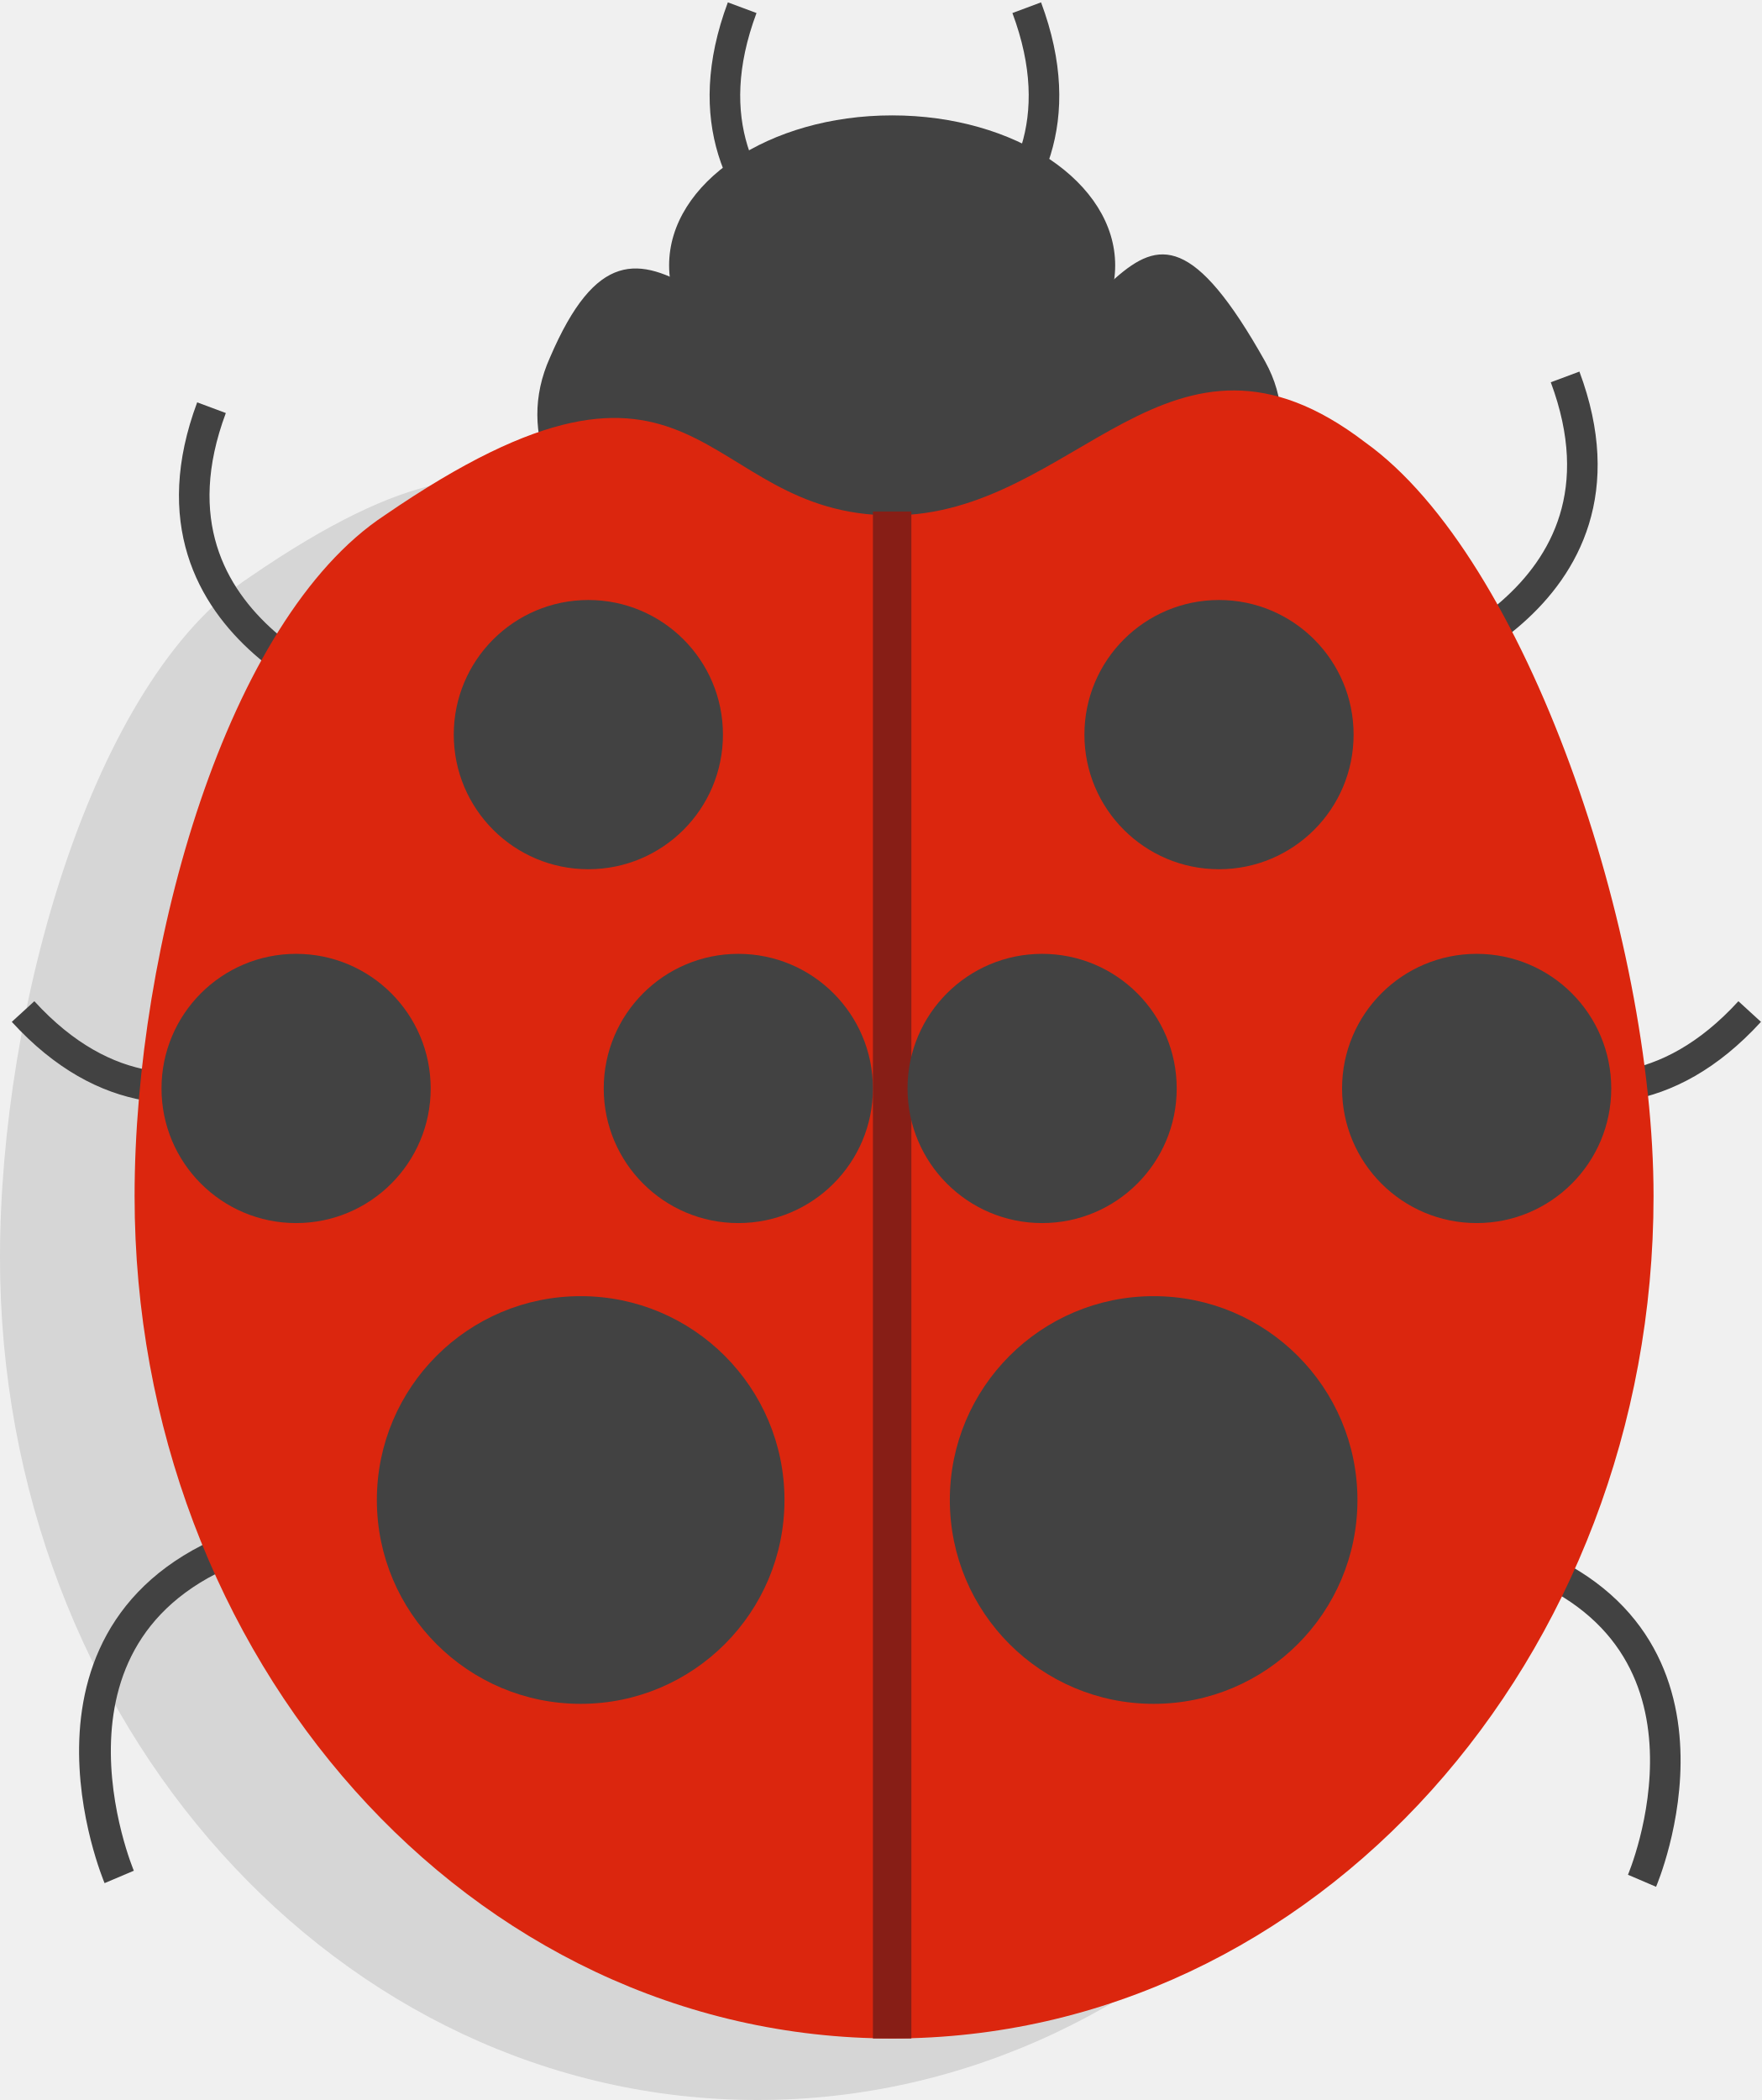
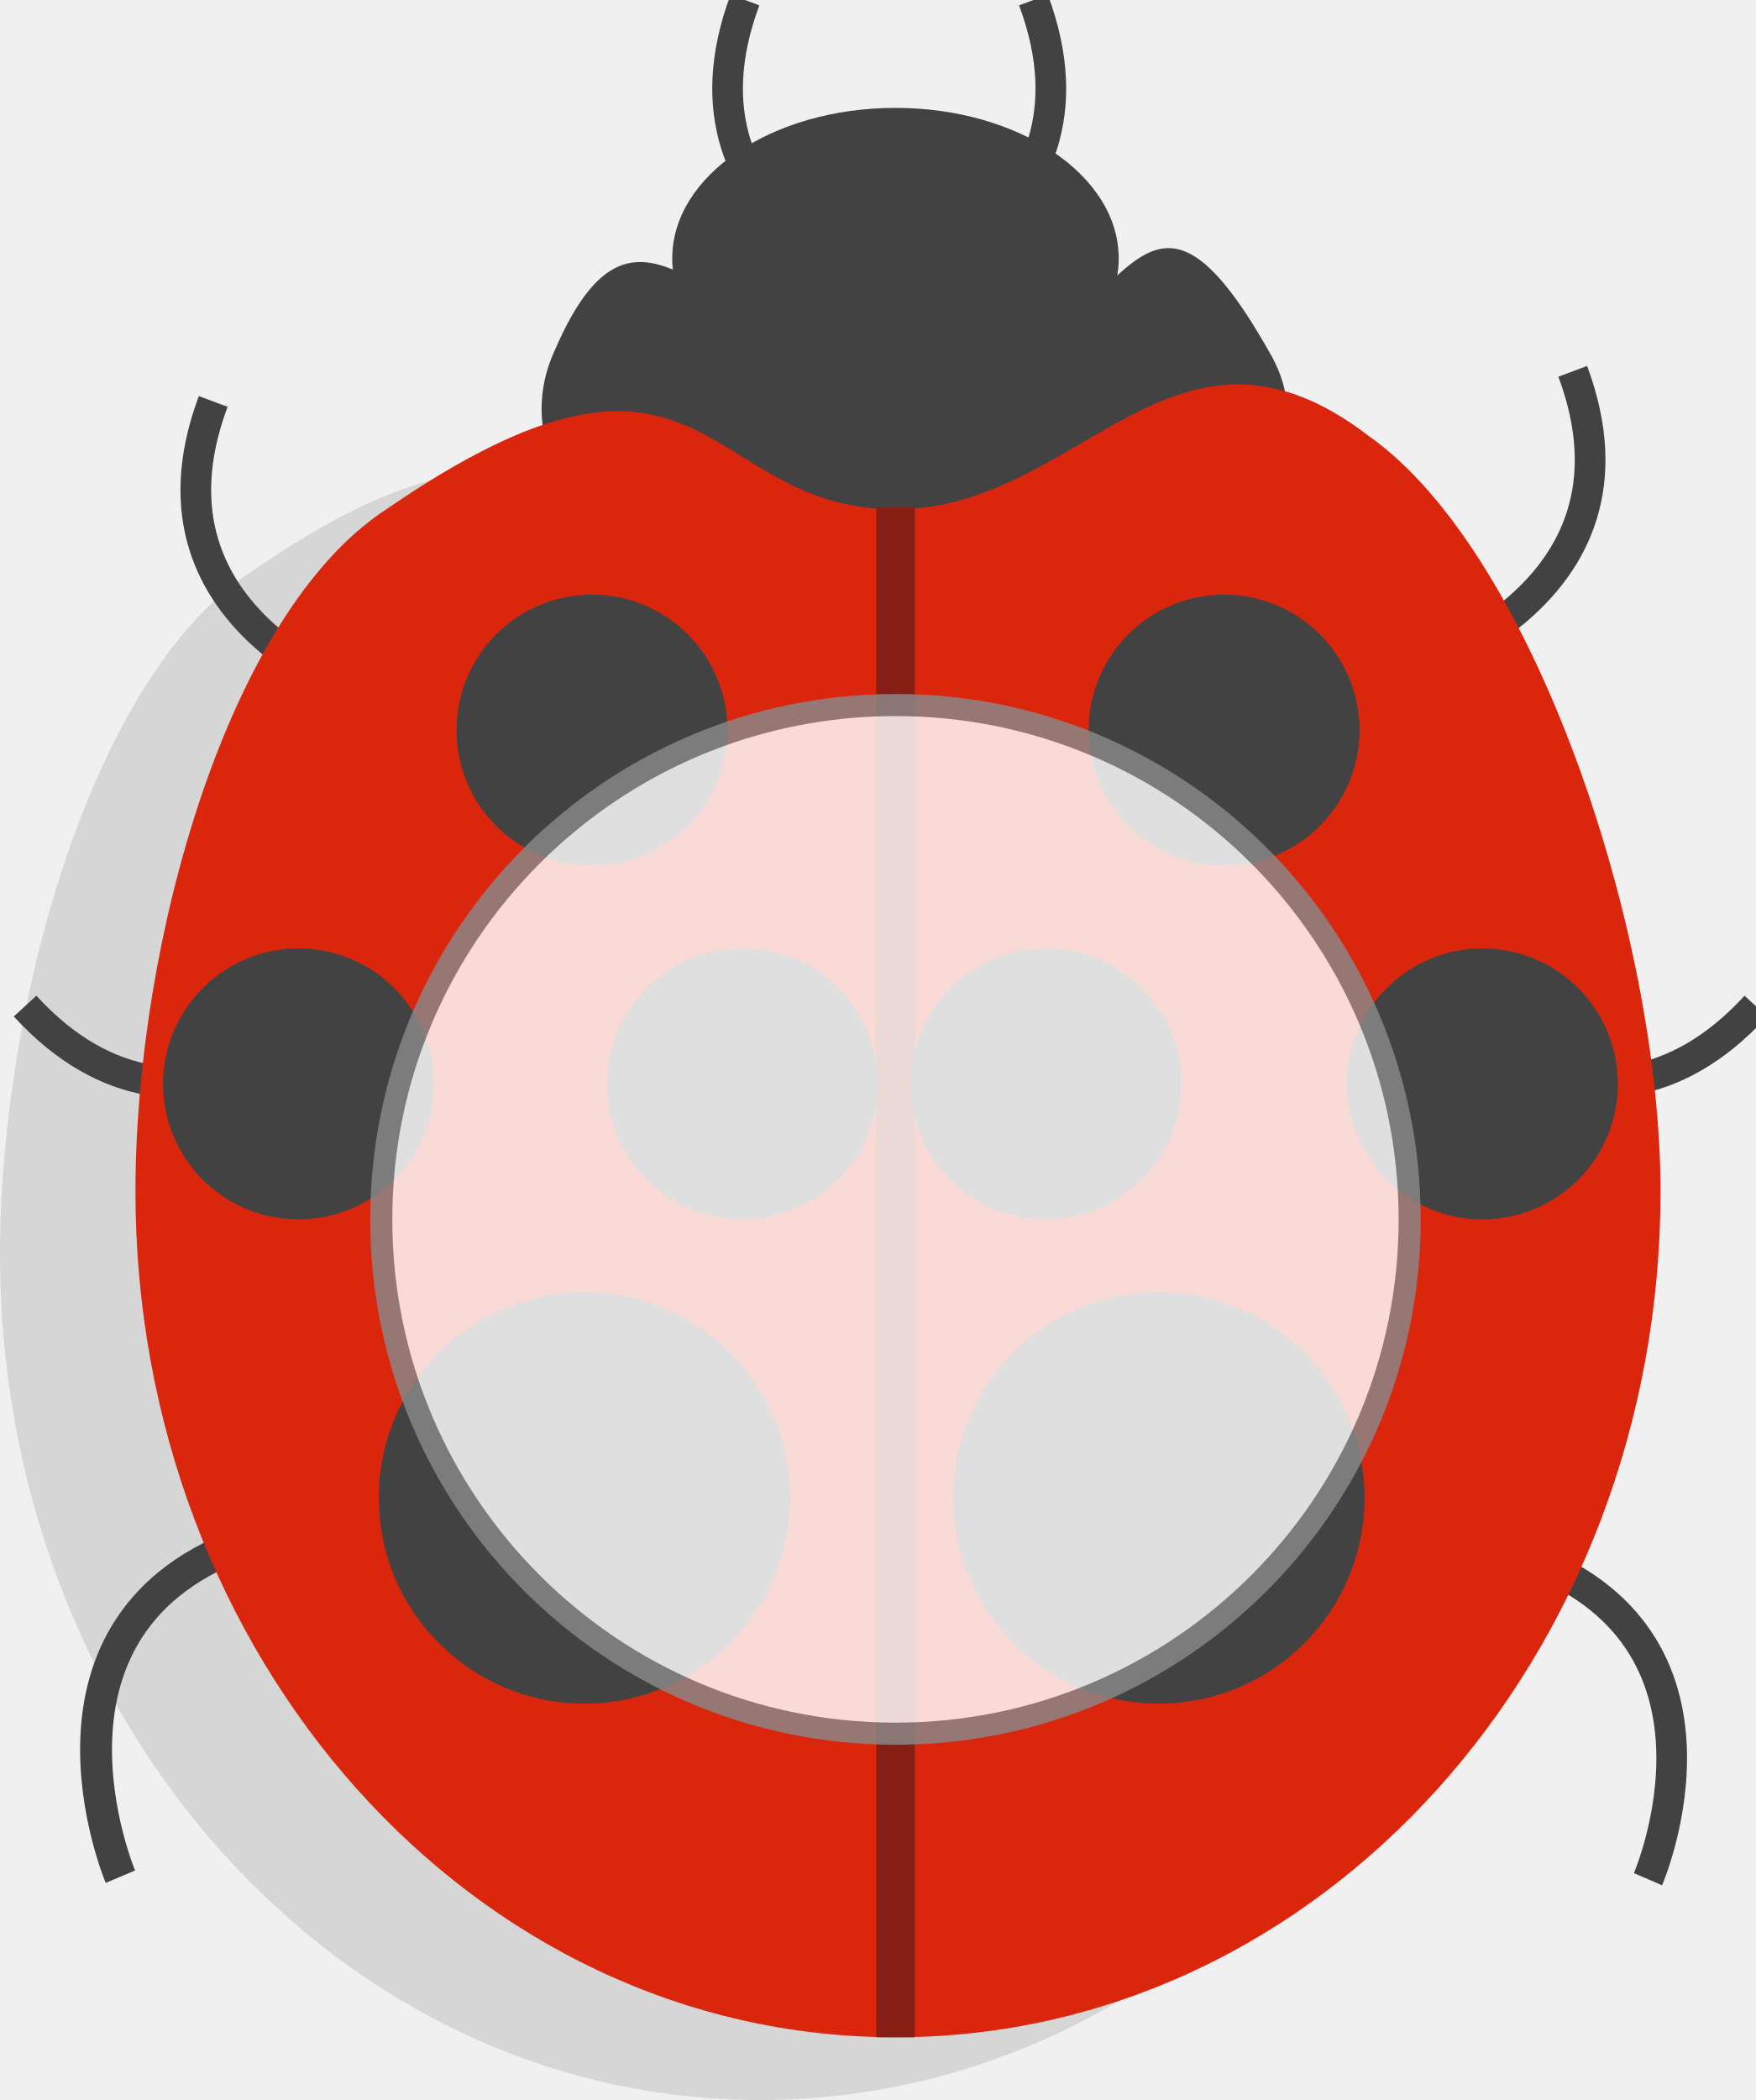
- <svg xmlns="http://www.w3.org/2000/svg" version="1.1" id="Layer_1" x="0px" y="0px" viewBox="0 0 45.8 54.6" style="enable-background:new 0 0 45.8 54.6;" xml:space="preserve">
+ <svg xmlns="http://www.w3.org/2000/svg" version="1.1" id="Layer_1" x="0px" y="0px" viewBox="-369.8 250.3 70 83.7" style="enable-background:new -369.8 250.3 70 83.7;" xml:space="preserve">
+   <style type="text/css">
+ 	.st0{opacity:0.11;fill:#020202;enable-background:new    ;}
+ 	.st1{fill:none;stroke:#424242;stroke-width:1.223;stroke-miterlimit:10;}
+ 	.st2{fill:#424242;}
+ 	.st3{fill:none;stroke:#424242;stroke-width:1.271;stroke-miterlimit:10;}
+ 	.st4{fill:#DB260E;}
+ 	.st5{fill:none;stroke:#871E16;stroke-width:1.538;stroke-miterlimit:10;}
+ 	.st6{opacity:0.83;fill:#FFFFFF;stroke:#898888;stroke-width:0.88;stroke-miterlimit:10;}
+ </style>
  <g>
-     <path style="opacity:0.11;fill-rule:evenodd;clip-rule:evenodd;fill:#020202;" d="M39.5,32.7c0,12.1-8.9,21.9-19.8,21.9   S0,44.8,0,32.7c0-6.5,2.4-15,6.5-17.7c8.3-5.7,8.1,0,13.2,0c4.8,0,7.2-5.8,12.3-1.9C36.3,16.1,39.5,25.9,39.5,32.7z" />
-     <path style="fill:none;stroke:#424242;stroke-width:0.795;stroke-miterlimit:10;" d="M36.5,25.9c0,0,4.7,5.1,9,0.4" />
-     <path style="fill:none;stroke:#424242;stroke-width:0.795;stroke-miterlimit:10;" d="M9.6,25.9c0,0-4.7,5.1-9,0.4" />
-     <ellipse style="fill-rule:evenodd;clip-rule:evenodd;fill:#424242;" cx="23.2" cy="6.9" rx="5.8" ry="3.9" />
-     <path style="fill-rule:evenodd;clip-rule:evenodd;fill:#424242;" d="M32.9,9.4C29.2,2.8,29.2,10,24,10s-7.3-6.3-9.7-0.7   c-1.8,4,4.2,7.9,9.3,7.9S35,13.2,32.9,9.4z" />
-     <path style="fill:none;stroke:#424242;stroke-width:0.795;stroke-miterlimit:10;" d="M36.3,17.6c0,0,6.6-1.9,4.4-7.8" />
-     <path style="fill:none;stroke:#424242;stroke-width:0.795;stroke-miterlimit:10;" d="M42.7,48.9c0,0,2.7-6.3-3.3-8.4" />
-     <path style="fill:none;stroke:#424242;stroke-width:0.826;stroke-miterlimit:10;" d="M3.1,48.8c0,0-2.8-6.6,3.4-8.7" />
-     <path style="fill:none;stroke:#424242;stroke-width:0.795;stroke-miterlimit:10;" d="M9.9,18.4c0,0-6.6-1.9-4.4-7.8" />
-     <path style="fill:none;stroke:#424242;stroke-width:0.795;stroke-miterlimit:10;" d="M23.7,8c0,0-6.6-1.9-4.4-7.8" />
-     <path style="fill:none;stroke:#424242;stroke-width:0.795;stroke-miterlimit:10;" d="M22.3,8c0,0,6.6-1.9,4.4-7.8" />
-     <path style="fill-rule:evenodd;clip-rule:evenodd;fill:#DB260E;" d="M43,31.1C43,43.1,34.2,53,23.2,53S3.5,43.1,3.5,31.1   c0-6.5,2.4-15,6.5-17.7c8.3-5.7,8.1,0,13.2,0c4.8,0,7.2-5.8,12.3-1.9C39.7,14.5,43,24.3,43,31.1z" />
-     <line style="fill:none;stroke:#871E16;stroke-miterlimit:10;" x1="23.2" y1="13.3" x2="23.2" y2="53" />
-     <circle style="fill:#424242;" cx="15.3" cy="19.1" r="3.5" />
-     <circle style="fill:#424242;" cx="31.7" cy="19.1" r="3.5" />
-     <circle style="fill:#424242;" cx="7.7" cy="28.3" r="3.5" />
-     <circle style="fill:#424242;" cx="38.4" cy="28.3" r="3.5" />
-     <circle style="fill:#424242;" cx="27.1" cy="28.3" r="3.5" />
-     <circle style="fill:#424242;" cx="19.2" cy="28.3" r="3.5" />
-     <circle style="fill:#424242;" cx="15.1" cy="39" r="5.3" />
-     <circle style="fill:#424242;" cx="30" cy="39" r="5.3" />
+     <path class="st0" d="M-309,300.3c0,18.6-13.7,33.7-30.5,33.7c-16.8,0-30.3-15.1-30.3-33.7c0-10,3.7-23.1,10-27.2   c12.8-8.8,12.5,0,20.3,0c7.4,0,11.1-8.9,18.9-2.9C-313.9,274.8-309,289.8-309,300.3z" />
+     <path class="st1" d="M-313.6,289.8c0,0,7.2,7.8,13.8,0.6" />
+     <path class="st1" d="M-355,289.8c0,0-7.2,7.8-13.8,0.6" />
+     <ellipse class="st2" cx="-334.1" cy="260.6" rx="8.9" ry="6" />
+     <path class="st2" d="M-319.1,264.5c-5.7-10.2-5.7,0.9-13.7,0.9s-11.2-9.7-14.9-1.1c-2.8,6.2,6.5,12.2,14.3,12.2   C-325.6,276.5-315.9,270.3-319.1,264.5z" />
+     <path class="st1" d="M-313.9,277.1c0,0,10.2-2.9,6.8-12" />
+     <path class="st1" d="M-304.1,325.2c0,0,4.2-9.7-5.1-12.9" />
+     <path class="st3" d="M-365,325.1c0,0-4.3-10.2,5.2-13.4" />
+     <path class="st1" d="M-354.5,278.3c0,0-10.2-2.9-6.8-12" />
+     <path class="st1" d="M-333.3,262.3c0,0-10.2-2.9-6.8-12" />
+     <path class="st1" d="M-335.4,262.3c0,0,10.2-2.9,6.8-12" />
+     <path class="st4" d="M-303.6,297.8c0,18.5-13.5,33.7-30.5,33.7c-16.9,0-30.3-15.2-30.3-33.7c0-10,3.7-23.1,10-27.2   c12.8-8.8,12.5,0,20.3,0c7.4,0,11.1-8.9,18.9-2.9C-308.7,272.3-303.6,287.4-303.6,297.8z" />
+     <line class="st5" x1="-334.1" y1="270.5" x2="-334.1" y2="331.5" />
+     <circle class="st2" cx="-346.2" cy="279.4" r="5.4" />
+     <circle class="st2" cx="-321" cy="279.4" r="5.4" />
+     <circle class="st2" cx="-357.9" cy="293.5" r="5.4" />
+     <circle class="st2" cx="-310.7" cy="293.5" r="5.4" />
+     <circle class="st2" cx="-328.1" cy="293.5" r="5.4" />
+     <circle class="st2" cx="-340.2" cy="293.5" r="5.4" />
+     <circle class="st2" cx="-346.5" cy="310" r="8.2" />
+     <circle class="st2" cx="-323.6" cy="310" r="8.2" />
  </g>
+   <circle class="st6" cx="-334.1" cy="298.9" r="20.5" />
</svg>
